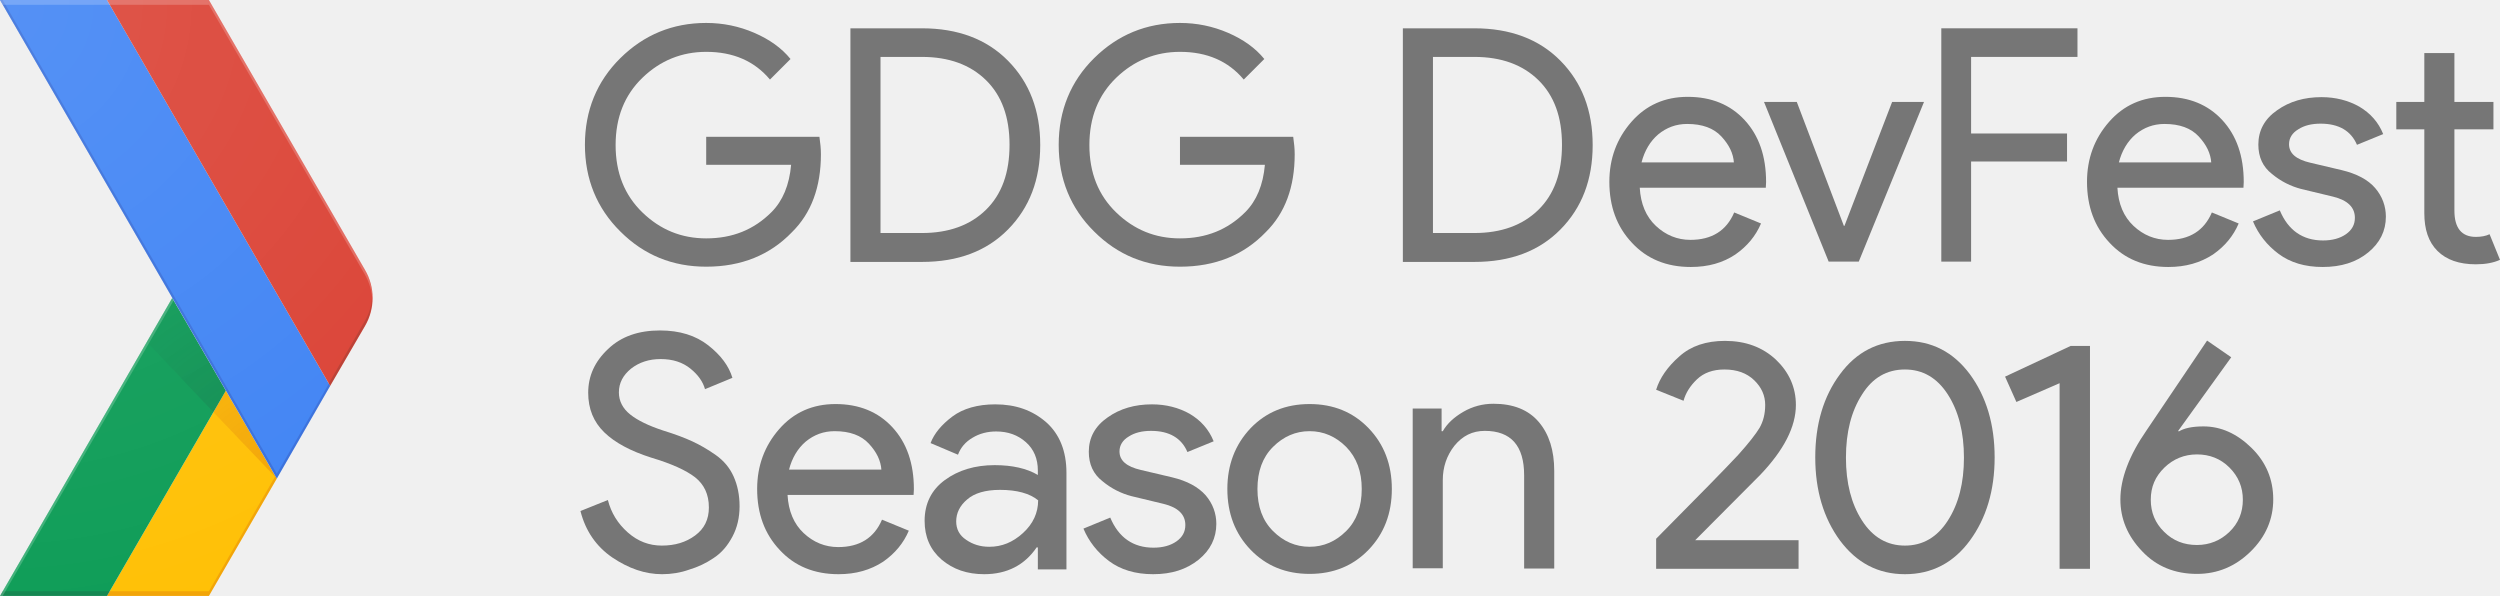
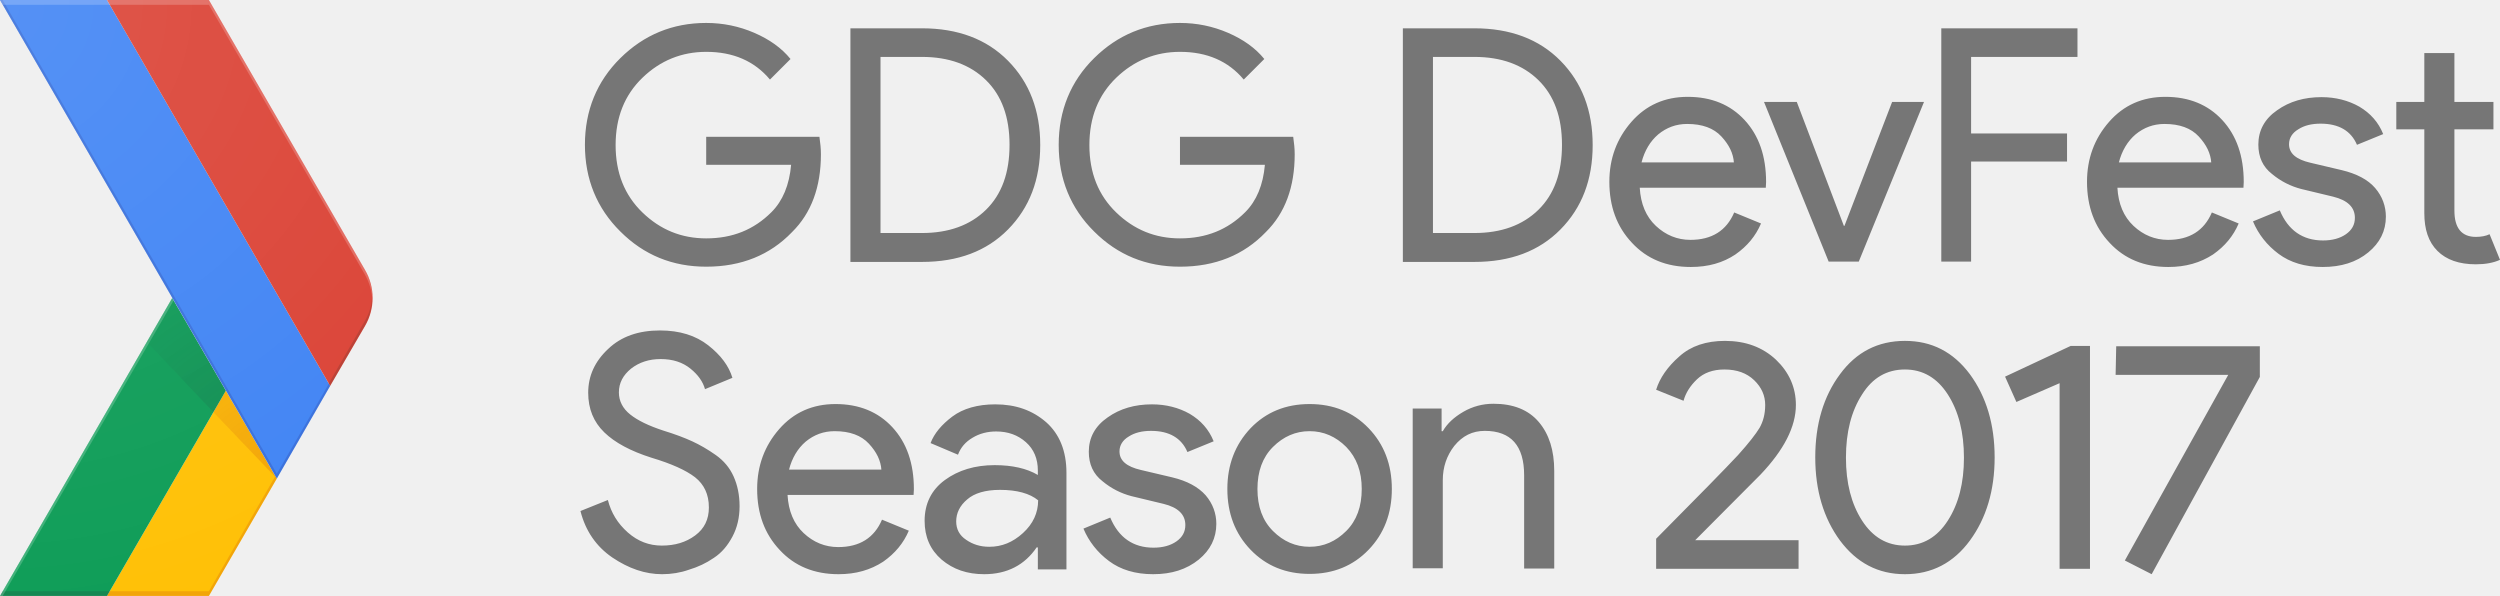
<svg xmlns="http://www.w3.org/2000/svg" id="Layer_4" viewBox="0 0 839 200">
-   <style>.st0{fill:none;} .st1{fill:#FFC107;} .st2{fill:#0F9D58;} .st3{opacity:0.2;fill:#BF360C;enable-background:new ;} .st4{opacity:0.2;fill:#263238;enable-background:new ;} .st5{opacity:0.2;fill:#FFFFFF;enable-background:new ;} .st6{fill:url(#XMLID_126_);} .st7{fill:url(#XMLID_127_);} .st8{fill:#4285F4;} .st9{fill:#DB4437;} .st10{opacity:0.2;fill:#1A237E;enable-background:new ;} .st11{opacity:0.2;fill:#3E2723;enable-background:new ;} .st12{fill:url(#XMLID_128_);} .st13{fill:#767676;}</style>
+   <style>.st0{fill:none;} .st1{fill:#FFC107;} .st2{fill:#0F9D58;} .st3{opacity:0.2;fill:#BF360C;enable-background:new ;} .st4{opacity:0.2;fill:#263238;enable-background:new ;} .st5{opacity:0.2;fill:#FFFFFF;enable-background:new ;} .st6{fill:url(#XMLID_2_);} .st7{fill:url(#XMLID_3_);} .st8{fill:#4285F4;} .st9{fill:#DB4437;} .st10{opacity:0.2;fill:#1A237E;enable-background:new ;} .st11{opacity:0.2;fill:#3E2723;enable-background:new ;} .st12{fill:url(#XMLID_4_);} .st13{fill:#767676;}</style>
  <g id="XMLID_60_">
    <g id="XMLID_61_">
      <g id="XMLID_62_">
        <path id="XMLID_106_" class="st0" d="M122.5 90.6L70.1 0H0l57.8 100L0 200h70.1l52.4-90.6c3.3-5.8 3.3-13 0-18.8z" />
        <path id="XMLID_105_" class="st1" d="M92.4 159.8l-16.6-28.7L35.9 200h34.2l22.8-39.4z" />
        <path id="XMLID_104_" class="st0" d="M122.5 90.6L70.1 0H0l57.8 100L0 200h70.1l52.4-90.6c3.3-5.8 3.3-13 0-18.8z" />
        <path id="XMLID_103_" class="st2" d="M57.8 100l18 31.1L35.9 200H0z" />
        <path id="XMLID_102_" class="st0" d="M122.5 90.6L70.1 0H0l57.8 100L0 200h70.1l52.4-90.6c3.3-5.8 3.3-13 0-18.8z" />
        <path id="XMLID_101_" class="st3" d="M70.1 198.4H36.8l-.9 1.6h34.2l22.8-39.4-.5-.8z" />
        <path id="XMLID_100_" class="st0" d="M122.5 90.6L70.1 0H0l57.8 100L0 200h70.1l52.4-90.6c3.3-5.8 3.3-13 0-18.8z" />
        <path id="XMLID_99_" class="st4" d="M.9 198.4L0 200h35.9l.9-1.6z" />
        <path id="XMLID_98_" class="st0" d="M122.5 90.6L70.1 0H0l57.8 100L0 200h70.1l52.4-90.6c3.3-5.8 3.3-13 0-18.8z" />
        <path id="XMLID_96_" class="st5" d="M0 200h.9l57.4-99.2-.5-.8z" />
        <path id="XMLID_94_" class="st0" d="M122.5 90.6L70.1 0H0l57.8 100L0 200h70.1l52.4-90.6c3.3-5.8 3.3-13 0-18.8z" />
-         <radialGradient id="XMLID_126_" cx="92.62" cy="2707.501" r="69.162" gradientTransform="matrix(1 0 0 -1 0 2867.46)" gradientUnits="userSpaceOnUse">
+         <radialGradient id="XMLID_2_" cx="92.62" cy="2779.501" r="69.162" gradientTransform="matrix(1 0 0 -1 0 2939.46)" gradientUnits="userSpaceOnUse">
          <stop offset="0" stop-color="#BF360C" stop-opacity=".2" />
          <stop offset="1" stop-color="#BF360C" stop-opacity=".02" />
        </radialGradient>
        <path id="XMLID_92_" class="st6" d="M92.9 160.6l-17.1-29.5-4.2 7.2z" />
        <path id="XMLID_90_" class="st0" d="M122.5 90.6L70.1 0H0l57.8 100L0 200h70.1l52.4-90.6c3.3-5.8 3.3-13 0-18.8z" />
-         <radialGradient id="XMLID_127_" cx="92.423" cy="2707.063" r="69.723" gradientTransform="matrix(1 0 0 -1 0 2867.46)" gradientUnits="userSpaceOnUse">
+         <radialGradient id="XMLID_3_" cx="92.423" cy="2779.063" r="69.723" gradientTransform="matrix(1 0 0 -1 0 2939.46)" gradientUnits="userSpaceOnUse">
          <stop offset="0" stop-color="#263238" stop-opacity=".2" />
          <stop offset="1" stop-color="#263238" stop-opacity=".02" />
        </radialGradient>
        <path id="XMLID_89_" class="st7" d="M71.6 138.3l4.2-7.2-18-31.1-8.5 14.8z" />
        <path id="XMLID_88_" class="st0" d="M122.5 90.6L70.1 0H0l57.8 100L0 200h70.1l52.4-90.6c3.3-5.8 3.3-13 0-18.8z" />
        <g id="XMLID_85_">
          <g id="XMLID_86_">
            <path id="XMLID_87_" class="st8" d="M35.9 0H0l92.9 160.6 17.9-31.1z" />
          </g>
        </g>
        <path id="XMLID_84_" class="st0" d="M122.5 90.6L70.1 0H0l57.8 100L0 200h70.1l52.4-90.6c3.3-5.8 3.3-13 0-18.8z" />
        <path id="XMLID_83_" class="st9" d="M122.5 109.4c3.4-5.8 3.4-13 0-18.8L70.1 0H35.9l74.9 129.5 11.7-20.1z" />
        <path id="XMLID_82_" class="st0" d="M122.5 90.6L70.1 0H0l57.8 100L0 200h70.1l52.4-90.6c3.3-5.8 3.3-13 0-18.8z" />
        <path id="XMLID_71_" class="st10" d="M110.8 129.5l-.4-.8L92.9 159 .9 0H0l92.9 160.6 17.9-31.1z" />
        <path id="XMLID_69_" class="st0" d="M122.5 90.6L70.1 0H0l57.8 100L0 200h70.1l52.4-90.6c3.3-5.8 3.3-13 0-18.8z" />
        <path id="XMLID_67_" class="st5" d="M70.1 1.6l52.4 90.6c1.5 2.7 2.3 5.6 2.5 8.6.1-3.5-.7-7-2.5-10.2L70.1 0H0l.9 1.6h69.2z" />
        <path id="XMLID_66_" class="st0" d="M122.5 90.6L70.1 0H0l57.8 100L0 200h70.1l52.4-90.6c3.3-5.8 3.3-13 0-18.8z" />
        <path id="XMLID_65_" class="st11" d="M110.8 129.5l11.6-20.1c1.8-3.1 2.6-6.7 2.5-10.2-.1 3-.9 5.9-2.5 8.6l-12.1 20.9.5.8z" />
        <path id="XMLID_64_" class="st0" d="M122.5 90.6L70.1 0H0l57.8 100L0 200h70.1l52.4-90.6c3.3-5.8 3.3-13 0-18.8z" />
-         <radialGradient id="XMLID_128_" cx="-1.563" cy="2865.898" r="209.922" gradientTransform="matrix(1 0 0 -1 0 2867.46)" gradientUnits="userSpaceOnUse">
+         <radialGradient id="XMLID_4_" cx="-1.563" cy="2937.898" r="209.922" gradientTransform="matrix(1 0 0 -1 0 2939.46)" gradientUnits="userSpaceOnUse">
          <stop offset="0" stop-color="#FFF" stop-opacity=".1" />
          <stop offset="1" stop-color="#FFF" stop-opacity="0" />
        </radialGradient>
        <path id="XMLID_63_" class="st12" d="M122.5 90.6L70.1 0H0l57.8 100L0 200h70.1l52.4-90.6c3.3-5.8 3.3-13 0-18.8z" />
      </g>
    </g>
  </g>
  <g id="XMLID_7_">
-     <path id="XMLID_2_" class="st13" d="M275.5 51.8c0 10.9-3.2 19.7-9.7 26.1-7.4 7.7-17 11.6-28.8 11.6-11.3 0-20.9-3.9-28.8-11.8-7.9-7.8-11.9-17.6-11.9-29.1s4-21.3 11.9-29.1c7.9-7.8 17.5-11.8 28.8-11.8 5.6 0 11 1.1 16.1 3.3 5.1 2.2 9.2 5.1 12.2 8.8l-6.9 6.9c-5.2-6.2-12.3-9.3-21.4-9.3-8.2 0-15.4 2.9-21.4 8.7-6 5.8-9 13.3-9 22.6s3 16.8 9 22.6c6 5.8 13.1 8.7 21.4 8.7 8.8 0 16-2.9 21.9-8.8 3.8-3.8 6-9.1 6.6-15.9H237v-9.4h38c.3 2.1.5 4 .5 5.9z" />
-     <path id="XMLID_4_" class="st13" d="M285.4 87.8V9.5h24c12 0 21.7 3.6 28.9 10.9 7.2 7.3 10.8 16.7 10.8 28.3s-3.6 21-10.8 28.3c-7.2 7.3-16.8 10.9-28.9 10.9h-24zm10.1-9.6h13.9c9 0 16.2-2.6 21.5-7.8 5.3-5.2 7.9-12.4 7.9-21.8 0-9.3-2.6-16.5-7.9-21.7-5.3-5.2-12.5-7.8-21.5-7.8h-13.9v59.1z" />
-     <path id="XMLID_8_" class="st13" d="M434.5 51.8c0 10.9-3.2 19.7-9.7 26.1-7.4 7.7-17 11.6-28.8 11.6-11.3 0-20.9-3.9-28.8-11.8-7.9-7.8-11.9-17.6-11.9-29.1s4-21.3 11.9-29.1c7.9-7.8 17.5-11.8 28.8-11.8 5.6 0 11 1.1 16.1 3.3 5.1 2.2 9.2 5.1 12.2 8.8l-6.9 6.9c-5.2-6.2-12.3-9.3-21.4-9.3-8.2 0-15.4 2.9-21.4 8.7-6 5.8-9 13.3-9 22.6s3 16.8 9 22.6c6 5.8 13.1 8.7 21.4 8.7 8.8 0 16-2.9 21.9-8.8 3.8-3.8 6-9.1 6.6-15.9H396v-9.4h38c.3 2.1.5 4 .5 5.9z" />
-     <path id="XMLID_10_" class="st13" d="M470.8 87.8V9.5h24c12 0 21.7 3.6 28.9 10.9 7.2 7.3 10.8 16.7 10.8 28.3s-3.6 21-10.8 28.3c-7.2 7.3-16.8 10.9-28.9 10.9h-24zm10.1-9.6h13.9c9 0 16.2-2.6 21.5-7.8 5.3-5.2 7.9-12.4 7.9-21.8 0-9.3-2.6-16.5-7.9-21.7-5.3-5.2-12.5-7.8-21.5-7.8h-13.9v59.1z" />
-     <path id="XMLID_13_" class="st13" d="M567.4 89.6c-8.1 0-14.7-2.7-19.7-8.1-5.1-5.4-7.6-12.2-7.6-20.5 0-7.8 2.5-14.5 7.4-20.1 4.9-5.6 11.2-8.4 18.9-8.4 7.9 0 14.3 2.6 19.1 7.8 4.8 5.2 7.2 12.1 7.2 20.8l-.1 1.9h-42.3c.3 5.4 2.1 9.7 5.4 12.8 3.3 3.1 7.2 4.7 11.6 4.7 7.2 0 12.1-3.1 14.7-9.2l9 3.7c-1.8 4.2-4.6 7.6-8.6 10.4-4.2 2.8-9.1 4.2-15 4.2zm14.5-35c-.2-3.1-1.6-6-4.2-8.8-2.6-2.8-6.4-4.2-11.5-4.2-3.7 0-6.9 1.2-9.7 3.5-2.7 2.3-4.6 5.5-5.6 9.4h31z" />
-     <path id="XMLID_16_" class="st13" d="M613.7 87.8L592 34.2h11l15.8 41.6h.2l16-41.6h10.7l-21.9 53.6h-10.1z" />
-     <path id="XMLID_18_" class="st13" d="M661.6 87.8h-10.1V9.5h45.7v9.6h-35.7v25.7h32.2v9.4h-32.2v33.6z" />
-     <path id="XMLID_20_" class="st13" d="M727.7 89.6c-8.1 0-14.7-2.7-19.7-8.1-5.1-5.4-7.6-12.2-7.6-20.5 0-7.8 2.5-14.5 7.4-20.1 4.9-5.6 11.2-8.4 18.9-8.4 7.9 0 14.3 2.6 19.1 7.8 4.8 5.2 7.2 12.1 7.2 20.8l-.1 1.9h-42.3c.3 5.4 2.1 9.7 5.4 12.8 3.3 3.1 7.2 4.7 11.6 4.7 7.2 0 12.1-3.1 14.7-9.2l9 3.7c-1.8 4.2-4.6 7.6-8.6 10.4-4.3 2.8-9.2 4.2-15 4.2zm14.4-35c-.2-3.1-1.6-6-4.2-8.8-2.6-2.8-6.4-4.2-11.5-4.2-3.7 0-6.9 1.2-9.7 3.5-2.7 2.3-4.6 5.5-5.6 9.4h31z" />
-     <path id="XMLID_27_" class="st13" d="M779.5 89.6c-6 0-10.9-1.5-14.8-4.4-3.9-2.9-6.8-6.6-8.6-10.9l9-3.7c2.8 6.7 7.7 10.1 14.5 10.1 3.1 0 5.7-.7 7.7-2.1 2-1.4 3-3.2 3-5.5 0-3.5-2.4-5.9-7.3-7.1l-10.8-2.6c-3.4-.9-6.7-2.5-9.7-5-3.1-2.4-4.6-5.7-4.6-9.9 0-4.7 2.1-8.6 6.3-11.5 4.2-3 9.2-4.4 14.9-4.4 4.7 0 9 1.1 12.7 3.2 3.7 2.2 6.4 5.2 8 9.2l-8.8 3.6c-2-4.7-6.1-7.1-12.2-7.1-3 0-5.5.6-7.5 1.9-2 1.2-3.1 2.9-3.1 5 0 3.1 2.4 5.1 7.1 6.2l10.6 2.5c5 1.2 8.8 3.2 11.2 6 2.4 2.8 3.6 6.1 3.6 9.6 0 4.8-2 8.8-5.9 12-4 3.3-9.1 4.9-15.3 4.9z" />
-     <path id="XMLID_29_" class="st13" d="M830.9 88.7c-5.6 0-9.9-1.5-12.9-4.5s-4.4-7.2-4.4-12.7V43.4h-9.4v-9.2h9.4V17.8h10.1v16.4h13.1v9.2h-13.1v27.3c0 5.8 2.4 8.8 7.2 8.8 1.8 0 3.4-.3 4.6-.9l3.5 8.6c-2.2 1-4.9 1.5-8.1 1.5z" />
-     <path id="XMLID_31_" class="st13" d="M222.2 192.7c-5.7 0-11.2-1.9-16.7-5.6-5.4-3.7-9-8.9-10.7-15.6l9.2-3.7c1.1 4.3 3.3 7.9 6.7 10.9 3.4 3 7.2 4.4 11.4 4.4 4.4 0 8.1-1.1 11.2-3.4 3.1-2.3 4.6-5.4 4.6-9.4 0-4.4-1.6-7.7-4.6-10.1-3.1-2.4-8-4.6-14.7-6.6-6.9-2.2-12.2-5-15.8-8.5-3.6-3.5-5.4-7.9-5.4-13.3 0-5.6 2.2-10.5 6.7-14.7 4.4-4.2 10.2-6.2 17.4-6.2 6.6 0 12 1.7 16.2 5 4.2 3.3 6.9 6.9 8.1 10.9l-9.2 3.8c-.7-2.5-2.3-4.8-4.9-6.9-2.6-2.1-5.9-3.2-10-3.2-3.9 0-7.2 1.1-9.9 3.2-2.7 2.2-4.1 4.8-4.1 8 0 2.9 1.3 5.4 3.8 7.4s6.2 3.8 11.1 5.4c3.9 1.2 7.1 2.4 9.7 3.6 2.6 1.2 5.2 2.7 7.9 4.6 2.7 1.9 4.7 4.3 6 7.2 1.3 2.9 2 6.2 2 10s-.8 7.2-2.4 10.2c-1.6 3-3.6 5.4-6.2 7.1-2.6 1.8-5.4 3.1-8.4 4-2.8 1-5.9 1.5-9 1.5z" />
-     <path id="XMLID_33_" class="st13" d="M281.4 192.7c-8.1 0-14.7-2.7-19.7-8.1-5.1-5.4-7.6-12.2-7.6-20.5 0-7.8 2.5-14.5 7.4-20.1 4.9-5.6 11.2-8.4 18.9-8.4 7.9 0 14.3 2.6 19.1 7.8 4.8 5.2 7.2 12.1 7.2 20.8l-.1 1.9h-42.3c.3 5.4 2.1 9.7 5.4 12.8 3.3 3.1 7.2 4.7 11.6 4.7 7.2 0 12.1-3.1 14.7-9.2l9 3.7c-1.8 4.2-4.6 7.6-8.6 10.4-4.3 2.8-9.2 4.2-15 4.2zm14.4-35c-.2-3.1-1.6-6-4.2-8.8-2.6-2.8-6.4-4.2-11.5-4.2-3.7 0-6.9 1.2-9.7 3.5-2.7 2.3-4.6 5.5-5.6 9.4h31z" />
-     <path id="XMLID_36_" class="st13" d="M330.3 192.7c-5.7 0-10.4-1.6-14.3-4.9-3.8-3.3-5.7-7.6-5.7-13 0-5.8 2.3-10.4 6.8-13.7 4.5-3.3 10.1-5 16.7-5 5.9 0 10.8 1.1 14.5 3.3v-1.5c0-3.9-1.3-7.1-4-9.5-2.7-2.4-6-3.6-10-3.6-2.9 0-5.6.7-7.9 2.1-2.4 1.4-4 3.3-4.9 5.7l-9.2-3.9c1.2-3.2 3.7-6.2 7.3-8.9 3.6-2.7 8.5-4.1 14.4-4.1 6.9 0 12.5 2 17.1 6 4.5 4 6.8 9.7 6.8 17v32.4h-9.6v-7.4h-.4c-4 5.9-9.9 9-17.6 9zm1.7-9.2c4.2 0 7.9-1.5 11.3-4.6 3.4-3.1 5.1-6.8 5.1-11-2.8-2.3-7.1-3.5-12.8-3.5-4.9 0-8.6 1.1-11 3.2-2.5 2.1-3.7 4.6-3.7 7.4 0 2.6 1.1 4.7 3.4 6.2 2.2 1.5 4.7 2.3 7.7 2.3z" />
-     <path id="XMLID_39_" class="st13" d="M387 192.7c-6 0-10.9-1.5-14.8-4.4-3.9-2.9-6.8-6.6-8.6-10.9l9-3.7c2.8 6.7 7.7 10.1 14.5 10.1 3.1 0 5.7-.7 7.7-2.1 2-1.4 3-3.2 3-5.5 0-3.5-2.4-5.9-7.3-7.1l-10.8-2.6c-3.4-.9-6.7-2.5-9.7-5-3.1-2.4-4.6-5.7-4.6-9.9 0-4.7 2.1-8.6 6.3-11.5 4.2-3 9.2-4.4 14.9-4.4 4.7 0 9 1.1 12.7 3.2 3.7 2.2 6.4 5.2 8 9.2l-8.8 3.6c-2-4.7-6.1-7.1-12.2-7.1-3 0-5.5.6-7.5 1.9-2 1.2-3.1 2.9-3.1 5 0 3.1 2.4 5.1 7.1 6.2l10.6 2.5c5 1.2 8.7 3.2 11.2 6 2.4 2.8 3.6 6.1 3.6 9.6 0 4.8-2 8.8-5.9 12-4.1 3.3-9.1 4.9-15.3 4.9z" />
-     <path id="XMLID_41_" class="st13" d="M419.7 143.7c5.2-5.4 11.8-8.1 19.8-8.1s14.6 2.7 19.8 8.1c5.2 5.4 7.8 12.2 7.8 20.4s-2.6 15-7.8 20.4c-5.2 5.4-11.8 8.1-19.8 8.1s-14.6-2.7-19.8-8.1c-5.2-5.4-7.8-12.2-7.8-20.4 0-8.1 2.6-14.9 7.8-20.4zm7.5 34.5c3.5 3.5 7.6 5.3 12.3 5.3 4.7 0 8.8-1.8 12.3-5.3s5.2-8.2 5.2-14.1c0-5.8-1.7-10.5-5.2-14.1-3.5-3.5-7.6-5.3-12.3-5.3-4.7 0-8.8 1.8-12.3 5.3s-5.2 8.2-5.2 14.1 1.7 10.6 5.2 14.1z" />
-     <path id="XMLID_44_" class="st13" d="M483.8 137.3v7.4h.4c1.5-2.6 3.8-4.7 6.9-6.5 3.1-1.8 6.5-2.7 10.1-2.7 6.6 0 11.7 2 15.2 6.1s5.2 9.6 5.2 16.4v32.8h-10.1v-31.3c0-9.9-4.4-14.9-13.2-14.9-4.2 0-7.5 1.7-10.2 5-2.6 3.3-3.9 7.2-3.9 11.5v29.6h-10.1v-53.6h9.7z" />
-     <path id="XMLID_46_" class="st13" d="M603.5 190.9h-47.7v-10.1c14.3-14.4 23.4-23.7 27.5-28.1 3.6-4 6-7.1 7.2-9.1 1.2-2.1 1.9-4.6 1.9-7.7 0-3.1-1.2-5.9-3.7-8.3-2.5-2.4-5.8-3.6-10-3.6-3.8 0-6.9 1.1-9.2 3.3-2.3 2.2-3.8 4.6-4.5 7.2l-9.2-3.7c1.2-3.9 3.8-7.7 7.8-11.2 3.9-3.5 9-5.2 15.3-5.2 6.9 0 12.6 2.1 17.1 6.3 4.4 4.2 6.7 9.3 6.7 15.2 0 7.3-4 15.1-11.9 23.4l-21.9 22h34.7v9.6z" />
-     <path id="XMLID_48_" class="st13" d="M661.1 181.4c-5.5 7.5-12.8 11.3-21.8 11.3s-16.2-3.8-21.8-11.3c-5.5-7.5-8.3-16.8-8.3-27.9 0-11.2 2.8-20.5 8.3-27.9 5.5-7.5 12.8-11.2 21.8-11.2s16.2 3.7 21.8 11.2c5.5 7.5 8.3 16.8 8.3 27.9 0 11.1-2.8 20.4-8.3 27.9zm-21.8 1.7c6 0 10.8-2.8 14.4-8.4 3.6-5.6 5.4-12.6 5.4-21.1 0-8.5-1.8-15.6-5.4-21.2-3.6-5.6-8.4-8.4-14.4-8.4-6.1 0-10.9 2.8-14.4 8.4-3.6 5.6-5.4 12.6-5.4 21.2 0 8.5 1.8 15.5 5.4 21.1 3.6 5.6 8.4 8.4 14.4 8.4z" />
-     <path id="XMLID_51_" class="st13" d="M701.3 190.9h-10.1v-62.3l-14.5 6.3-3.8-8.5 22-10.3h6.5v74.8z" />
-     <path id="XMLID_53_" class="st13" d="M739.5 143.1c5.8 0 11.2 2.4 16.1 7.2 4.9 4.8 7.3 10.6 7.3 17.3 0 6.6-2.5 12.5-7.6 17.5s-11.1 7.5-18 7.5c-7.4 0-13.6-2.5-18.4-7.6-4.9-5.1-7.3-10.9-7.3-17.4 0-6.9 2.9-14.7 8.8-23.2l20.3-30.1 8.1 5.6-17.8 24.7.2.2c1.8-1.1 4.5-1.7 8.3-1.7zm-2.2 39.8c4.2 0 7.9-1.5 10.9-4.4 3-2.9 4.5-6.5 4.5-10.8 0-4.2-1.5-7.8-4.5-10.8-3-3-6.7-4.4-10.9-4.4s-7.9 1.5-10.9 4.4c-3.1 3-4.6 6.5-4.6 10.8 0 4.3 1.5 7.9 4.5 10.8 3 3 6.7 4.4 11 4.4z" />
+     <path class="st13" d="M275.5 51.8c0 10.9-3.2 19.7-9.7 26.1-7.4 7.7-17 11.6-28.8 11.6-11.3 0-20.9-3.9-28.8-11.8-7.9-7.8-11.9-17.6-11.9-29.1s4-21.3 11.9-29.1c7.9-7.8 17.5-11.8 28.8-11.8 5.6 0 11 1.1 16.1 3.3 5.1 2.2 9.2 5.1 12.2 8.8l-6.9 6.9c-5.2-6.2-12.3-9.3-21.4-9.3-8.2 0-15.4 2.9-21.4 8.7-6 5.8-9 13.3-9 22.6s3 16.8 9 22.6c6 5.8 13.1 8.7 21.4 8.7 8.8 0 16-2.9 21.9-8.8 3.8-3.8 6-9.1 6.6-15.9H237v-9.4h38c.3 2.1.5 4 .5 5.9zM285.4 87.8V9.5h24c12 0 21.7 3.6 28.9 10.9 7.2 7.3 10.8 16.7 10.8 28.3s-3.6 21-10.8 28.3c-7.2 7.3-16.8 10.9-28.9 10.9h-24zm10.1-9.6h13.9c9 0 16.2-2.6 21.5-7.8 5.3-5.2 7.9-12.4 7.9-21.8 0-9.3-2.6-16.5-7.9-21.7-5.3-5.2-12.5-7.8-21.5-7.8h-13.9v59.1zM434.5 51.8c0 10.9-3.2 19.7-9.7 26.1-7.4 7.7-17 11.6-28.8 11.6-11.3 0-20.9-3.9-28.8-11.8-7.9-7.8-11.9-17.6-11.9-29.1s4-21.3 11.9-29.1c7.9-7.8 17.5-11.8 28.8-11.8 5.6 0 11 1.1 16.1 3.3 5.1 2.2 9.2 5.1 12.2 8.8l-6.9 6.9c-5.2-6.2-12.3-9.3-21.4-9.3-8.2 0-15.4 2.9-21.4 8.7-6 5.8-9 13.3-9 22.6s3 16.8 9 22.6c6 5.8 13.1 8.7 21.4 8.7 8.8 0 16-2.9 21.9-8.8 3.8-3.8 6-9.1 6.6-15.9H396v-9.4h38c.3 2.1.5 4 .5 5.9zM470.8 87.8V9.5h24c12 0 21.7 3.6 28.9 10.9 7.2 7.3 10.8 16.7 10.8 28.3s-3.6 21-10.8 28.3c-7.2 7.3-16.8 10.9-28.9 10.9h-24zm10.1-9.6h13.9c9 0 16.2-2.6 21.5-7.8 5.3-5.2 7.9-12.4 7.9-21.8 0-9.3-2.6-16.5-7.9-21.7-5.3-5.2-12.5-7.8-21.5-7.8h-13.9v59.1zM567.4 89.6c-8.1 0-14.7-2.7-19.7-8.1-5.1-5.4-7.6-12.2-7.6-20.5 0-7.8 2.5-14.5 7.4-20.1 4.9-5.6 11.2-8.4 18.9-8.4 7.9 0 14.3 2.6 19.1 7.8 4.8 5.2 7.2 12.1 7.2 20.8l-.1 1.9h-42.3c.3 5.4 2.1 9.7 5.4 12.8 3.3 3.1 7.2 4.7 11.6 4.7 7.2 0 12.1-3.1 14.7-9.2l9 3.7c-1.8 4.2-4.6 7.6-8.6 10.4-4.2 2.8-9.1 4.2-15 4.2zm14.5-35c-.2-3.1-1.6-6-4.2-8.8-2.6-2.8-6.4-4.2-11.5-4.2-3.7 0-6.9 1.2-9.7 3.5-2.7 2.3-4.6 5.5-5.6 9.4h31zM613.7 87.8L592 34.2h11l15.8 41.6h.2l16-41.6h10.7l-21.9 53.6h-10.1zM661.6 87.8h-10.1V9.5h45.7v9.6h-35.7v25.7h32.2v9.4h-32.2v33.6zM727.7 89.6c-8.1 0-14.7-2.7-19.7-8.1-5.1-5.4-7.6-12.2-7.6-20.5 0-7.8 2.5-14.5 7.4-20.1 4.9-5.6 11.2-8.4 18.9-8.4 7.9 0 14.3 2.6 19.1 7.8 4.8 5.2 7.2 12.1 7.2 20.8l-.1 1.9h-42.3c.3 5.4 2.1 9.7 5.4 12.8 3.3 3.1 7.2 4.7 11.6 4.7 7.2 0 12.1-3.1 14.7-9.2l9 3.7c-1.8 4.2-4.6 7.6-8.6 10.4-4.3 2.8-9.2 4.2-15 4.2zm14.4-35c-.2-3.1-1.6-6-4.2-8.8-2.6-2.8-6.4-4.2-11.5-4.2-3.7 0-6.9 1.2-9.7 3.5-2.7 2.3-4.6 5.5-5.6 9.4h31zM779.5 89.6c-6 0-10.9-1.5-14.8-4.4-3.9-2.9-6.8-6.6-8.6-10.9l9-3.7c2.8 6.7 7.7 10.1 14.5 10.1 3.1 0 5.7-.7 7.7-2.1 2-1.4 3-3.2 3-5.5 0-3.5-2.4-5.9-7.3-7.1l-10.8-2.6c-3.4-.9-6.7-2.5-9.7-5-3.1-2.4-4.6-5.7-4.6-9.9 0-4.7 2.1-8.6 6.3-11.5 4.2-3 9.2-4.4 14.9-4.4 4.7 0 9 1.1 12.7 3.2 3.7 2.2 6.4 5.2 8 9.2l-8.8 3.6c-2-4.7-6.1-7.1-12.2-7.1-3 0-5.5.6-7.5 1.9-2 1.2-3.1 2.9-3.1 5 0 3.1 2.4 5.1 7.1 6.2l10.6 2.5c5 1.2 8.8 3.2 11.2 6 2.4 2.8 3.6 6.1 3.6 9.6 0 4.8-2 8.8-5.9 12-4 3.3-9.1 4.9-15.3 4.9zM830.9 88.7c-5.6 0-9.9-1.5-12.9-4.5s-4.4-7.2-4.4-12.7V43.4h-9.4v-9.2h9.4V17.8h10.1v16.4h13.1v9.2h-13.1v27.3c0 5.8 2.4 8.8 7.2 8.8 1.8 0 3.4-.3 4.6-.9l3.5 8.6c-2.2 1-4.9 1.5-8.1 1.5zM222.2 192.7c-5.7 0-11.2-1.9-16.7-5.6-5.4-3.7-9-8.9-10.7-15.6l9.2-3.7c1.1 4.3 3.3 7.9 6.7 10.9 3.4 3 7.2 4.4 11.4 4.4 4.4 0 8.1-1.1 11.2-3.4 3.1-2.3 4.6-5.4 4.6-9.4 0-4.4-1.6-7.7-4.6-10.1-3.1-2.4-8-4.6-14.7-6.6-6.9-2.2-12.2-5-15.8-8.5-3.6-3.5-5.4-7.9-5.4-13.3 0-5.6 2.2-10.5 6.7-14.7 4.4-4.2 10.2-6.2 17.4-6.2 6.6 0 12 1.7 16.2 5 4.2 3.3 6.9 6.9 8.1 10.9l-9.2 3.8c-.7-2.5-2.3-4.8-4.9-6.9-2.6-2.1-5.9-3.2-10-3.2-3.9 0-7.2 1.1-9.9 3.2-2.7 2.2-4.1 4.8-4.1 8 0 2.9 1.3 5.4 3.8 7.4s6.2 3.8 11.1 5.4c3.9 1.2 7.1 2.4 9.7 3.6 2.6 1.2 5.2 2.7 7.9 4.6 2.7 1.9 4.7 4.3 6 7.2 1.3 2.9 2 6.2 2 10s-.8 7.2-2.4 10.2c-1.6 3-3.6 5.4-6.2 7.1-2.6 1.8-5.4 3.1-8.4 4-2.8 1-5.9 1.5-9 1.5zM281.4 192.7c-8.1 0-14.7-2.7-19.7-8.1-5.1-5.4-7.6-12.2-7.6-20.5 0-7.8 2.5-14.5 7.4-20.1 4.9-5.6 11.2-8.4 18.9-8.4 7.9 0 14.3 2.6 19.1 7.8 4.8 5.2 7.2 12.1 7.2 20.8l-.1 1.9h-42.3c.3 5.4 2.1 9.7 5.4 12.8 3.3 3.1 7.2 4.7 11.6 4.7 7.2 0 12.1-3.1 14.7-9.2l9 3.7c-1.8 4.2-4.6 7.6-8.6 10.4-4.3 2.8-9.2 4.2-15 4.2zm14.4-35c-.2-3.1-1.6-6-4.2-8.8-2.6-2.8-6.4-4.2-11.5-4.2-3.7 0-6.9 1.2-9.7 3.5-2.7 2.3-4.6 5.5-5.6 9.4h31zM330.3 192.7c-5.7 0-10.4-1.6-14.3-4.9-3.8-3.3-5.7-7.6-5.7-13 0-5.8 2.3-10.4 6.8-13.7 4.5-3.3 10.1-5 16.7-5 5.9 0 10.8 1.1 14.5 3.3v-1.5c0-3.9-1.3-7.1-4-9.5-2.7-2.4-6-3.6-10-3.6-2.9 0-5.6.7-7.9 2.1-2.4 1.4-4 3.3-4.9 5.7l-9.2-3.9c1.2-3.2 3.7-6.2 7.3-8.9 3.6-2.7 8.5-4.1 14.4-4.1 6.9 0 12.5 2 17.1 6 4.5 4 6.8 9.7 6.8 17v32.4h-9.6v-7.4h-.4c-4 5.9-9.9 9-17.6 9zm1.7-9.2c4.2 0 7.9-1.5 11.3-4.6 3.4-3.1 5.1-6.8 5.1-11-2.8-2.3-7.1-3.5-12.8-3.5-4.9 0-8.6 1.1-11 3.2-2.5 2.1-3.7 4.6-3.7 7.4 0 2.6 1.1 4.7 3.4 6.2 2.2 1.5 4.7 2.3 7.7 2.3zM387 192.7c-6 0-10.9-1.5-14.8-4.4-3.9-2.9-6.8-6.6-8.6-10.9l9-3.7c2.8 6.7 7.7 10.1 14.5 10.1 3.1 0 5.7-.7 7.7-2.1 2-1.4 3-3.2 3-5.5 0-3.5-2.4-5.9-7.3-7.1l-10.8-2.6c-3.4-.9-6.7-2.5-9.7-5-3.1-2.4-4.6-5.7-4.6-9.9 0-4.7 2.1-8.6 6.3-11.5 4.2-3 9.2-4.4 14.9-4.4 4.7 0 9 1.1 12.7 3.2 3.7 2.2 6.4 5.2 8 9.2l-8.8 3.6c-2-4.7-6.1-7.1-12.2-7.1-3 0-5.5.6-7.5 1.9-2 1.2-3.1 2.9-3.1 5 0 3.1 2.4 5.1 7.1 6.2l10.6 2.5c5 1.2 8.7 3.2 11.2 6 2.4 2.8 3.6 6.1 3.6 9.6 0 4.8-2 8.8-5.9 12-4.1 3.3-9.1 4.9-15.3 4.9zM419.7 143.7c5.2-5.4 11.8-8.1 19.8-8.1s14.6 2.7 19.8 8.1c5.2 5.4 7.8 12.2 7.8 20.4s-2.6 15-7.8 20.4c-5.2 5.4-11.8 8.1-19.8 8.1s-14.6-2.7-19.8-8.1c-5.2-5.4-7.8-12.2-7.8-20.4 0-8.1 2.6-14.9 7.8-20.4zm7.5 34.5c3.5 3.5 7.6 5.3 12.3 5.3 4.7 0 8.8-1.8 12.3-5.3s5.2-8.2 5.2-14.1c0-5.8-1.7-10.5-5.2-14.1-3.5-3.5-7.6-5.3-12.3-5.3-4.7 0-8.8 1.8-12.3 5.3s-5.2 8.2-5.2 14.1 1.7 10.6 5.2 14.1zM483.8 137.3v7.4h.4c1.5-2.6 3.8-4.7 6.9-6.5 3.1-1.8 6.5-2.7 10.1-2.7 6.6 0 11.7 2 15.2 6.1s5.2 9.6 5.2 16.4v32.8h-10.1v-31.3c0-9.9-4.4-14.9-13.2-14.9-4.2 0-7.5 1.7-10.2 5-2.6 3.3-3.9 7.2-3.9 11.5v29.6h-10.1v-53.6h9.7zM603.5 190.9h-47.7v-10.1c14.3-14.4 23.4-23.7 27.5-28.1 3.6-4 6-7.1 7.2-9.1 1.2-2.1 1.9-4.6 1.9-7.7 0-3.1-1.2-5.9-3.7-8.3-2.5-2.4-5.8-3.6-10-3.6-3.8 0-6.9 1.1-9.2 3.3-2.3 2.2-3.8 4.6-4.5 7.2l-9.2-3.7c1.2-3.9 3.8-7.7 7.8-11.2 3.9-3.5 9-5.2 15.3-5.2 6.9 0 12.6 2.1 17.1 6.3 4.4 4.2 6.7 9.3 6.7 15.2 0 7.3-4 15.1-11.9 23.4l-21.9 22h34.7v9.6zM661.1 181.4c-5.5 7.5-12.8 11.3-21.8 11.3s-16.2-3.8-21.8-11.3c-5.5-7.5-8.3-16.8-8.3-27.9 0-11.2 2.8-20.5 8.3-27.9 5.5-7.5 12.8-11.2 21.8-11.2s16.2 3.7 21.8 11.2c5.5 7.5 8.3 16.8 8.3 27.9 0 11.1-2.8 20.4-8.3 27.9zm-21.8 1.7c6 0 10.8-2.8 14.4-8.4 3.6-5.6 5.4-12.6 5.4-21.1 0-8.5-1.8-15.6-5.4-21.2-3.6-5.6-8.4-8.4-14.4-8.4-6.1 0-10.9 2.8-14.4 8.4-3.6 5.6-5.4 12.6-5.4 21.2 0 8.5 1.8 15.5 5.4 21.1 3.6 5.6 8.4 8.4 14.4 8.4zM701.3 190.9h-10.1v-62.3l-14.5 6.3-3.8-8.5 22-10.3h6.5v74.8zM722.1 192.7l-9-4.6 34.7-62.3H710l.2-9.6h48.2v10.3l-36.3 66.2z" />
  </g>
</svg>
